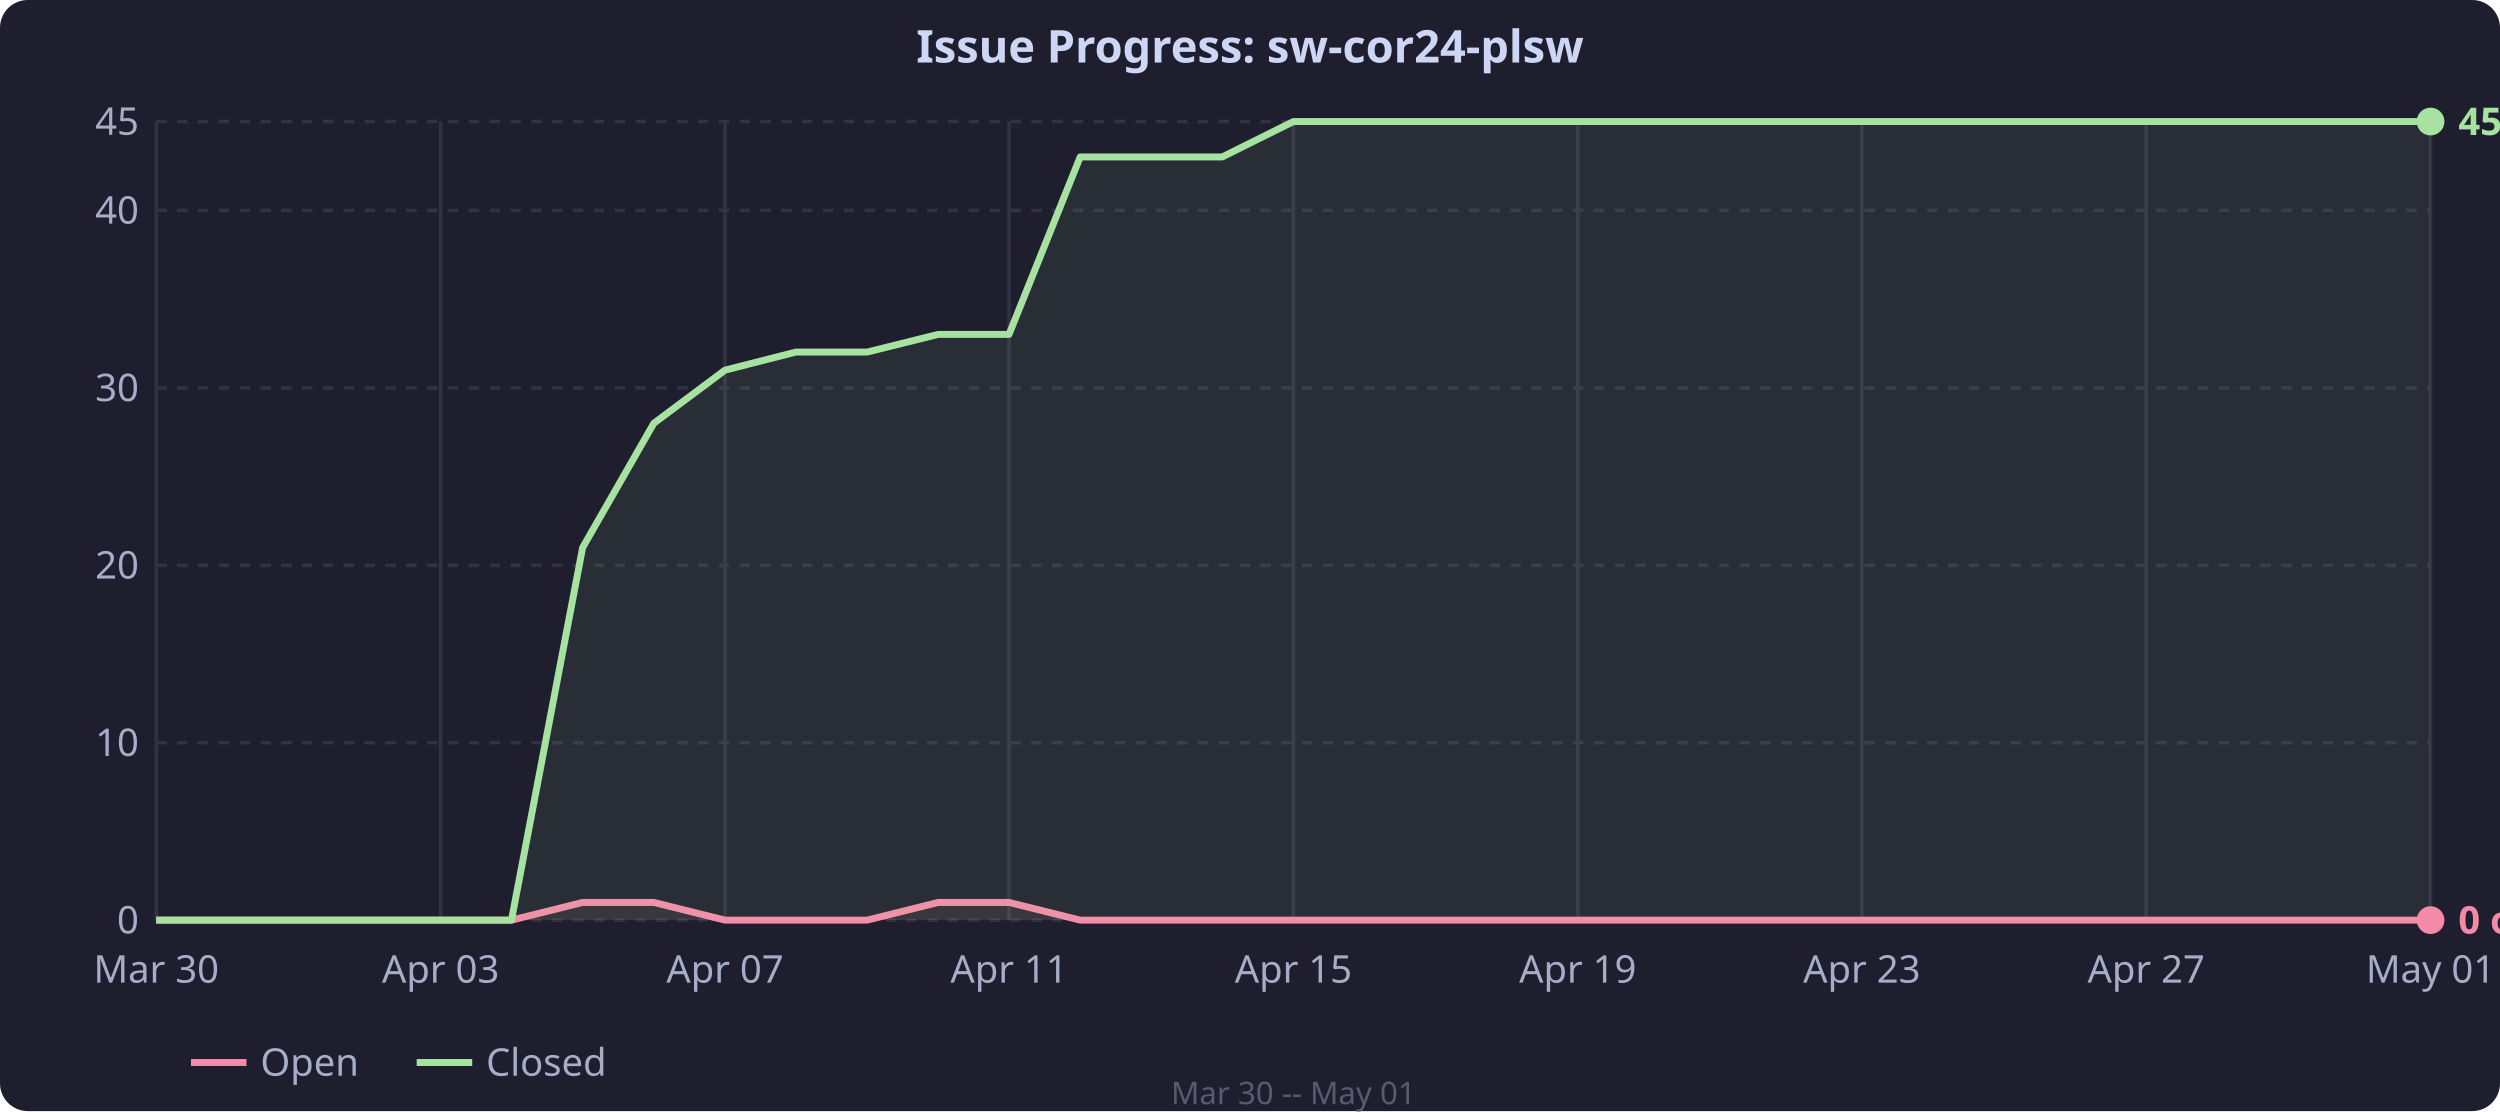
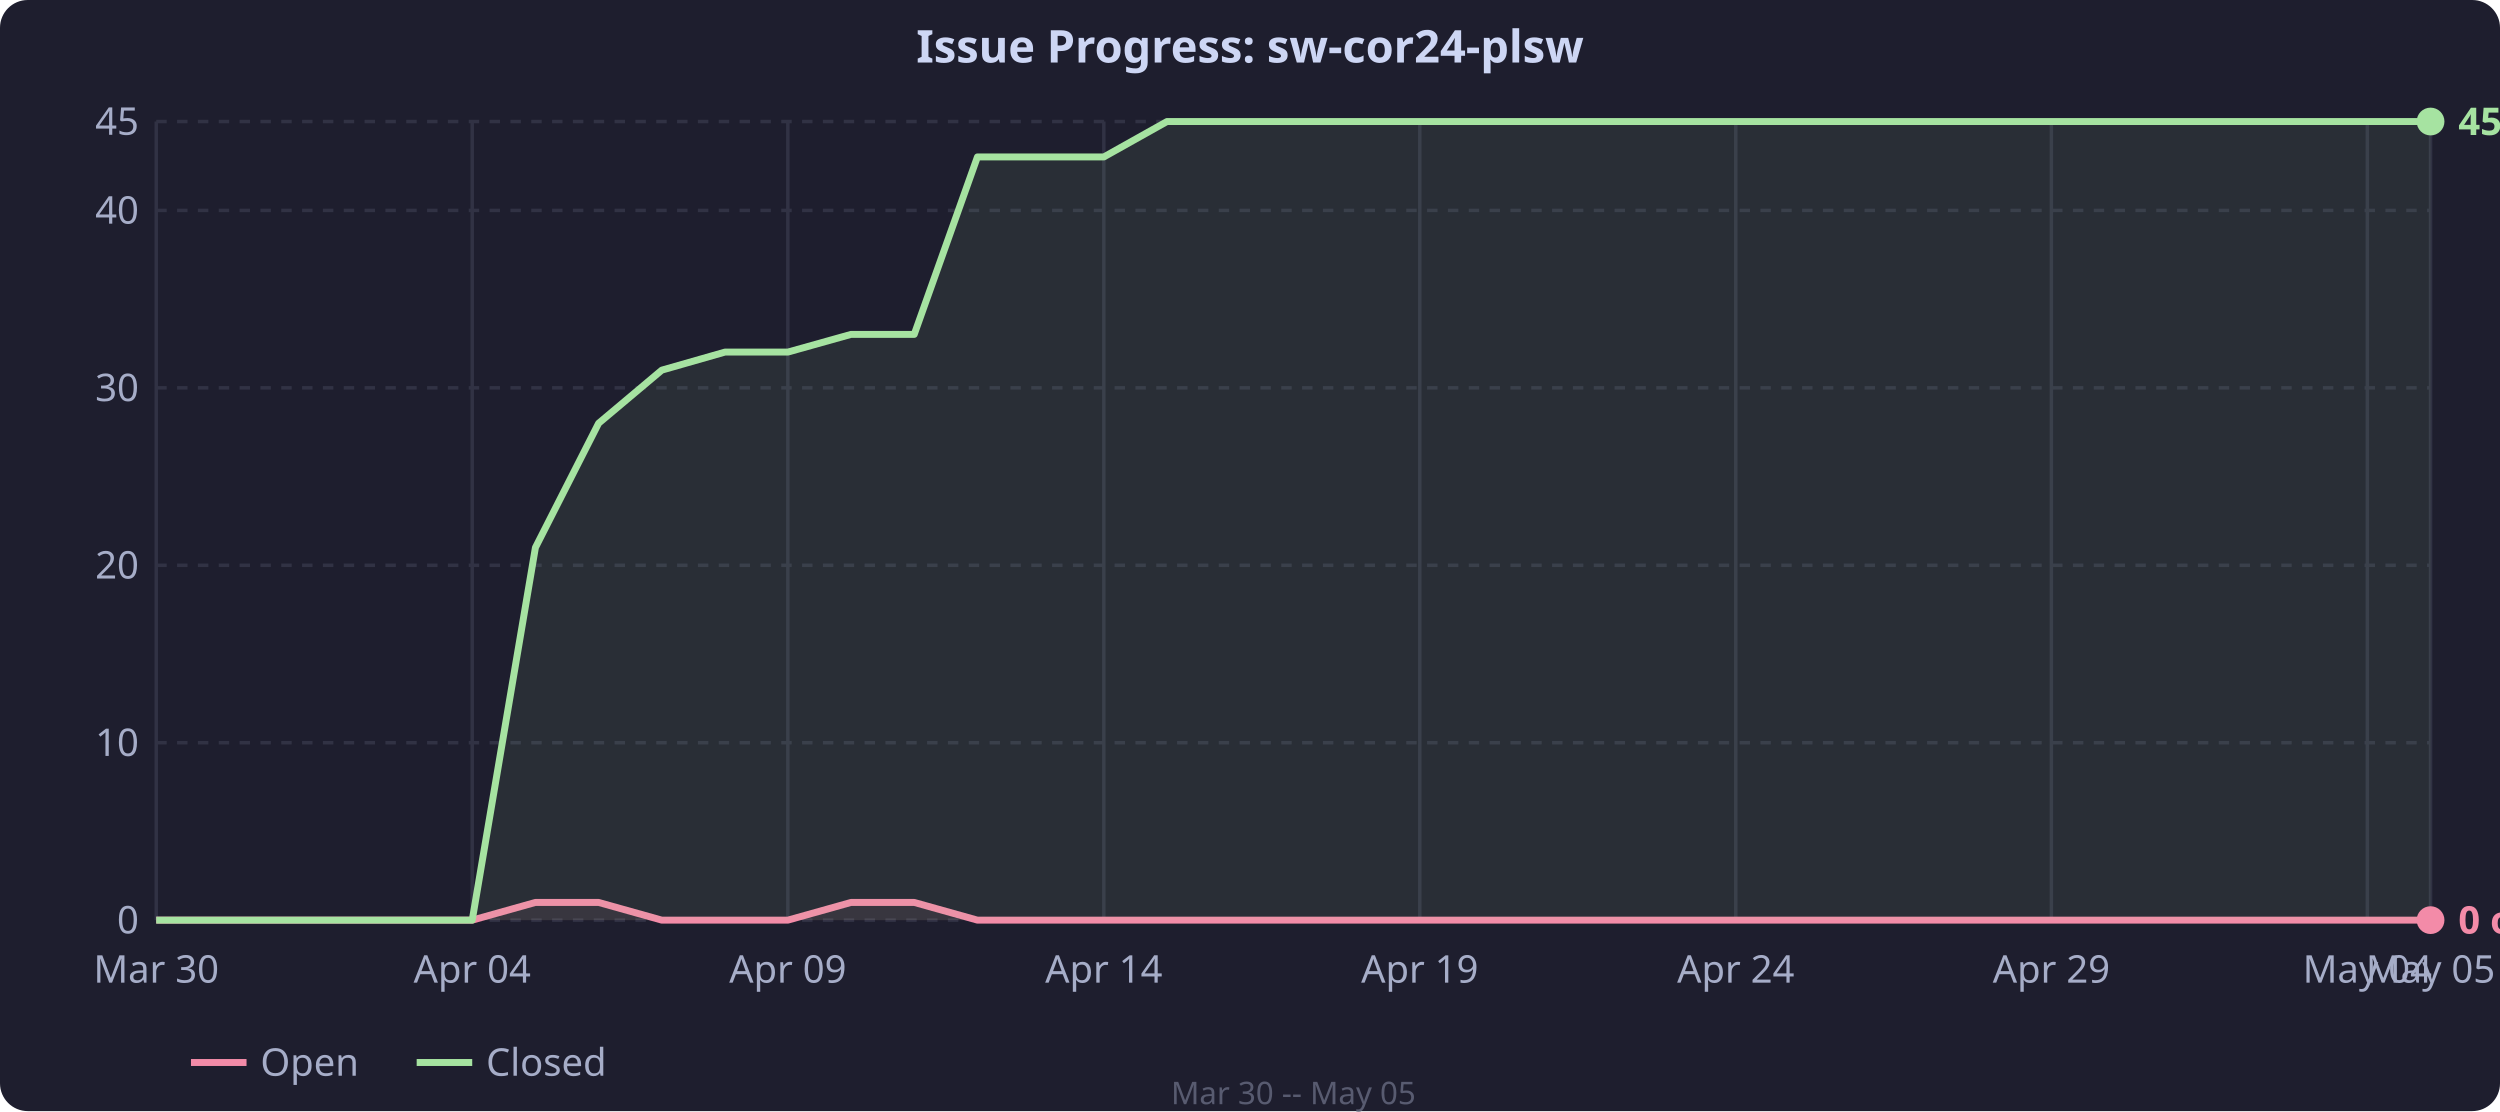
<svg xmlns="http://www.w3.org/2000/svg" viewBox="0 0 720 320" style="font-family: system-ui, sans-serif; font-size: 11px; color: #cdd6f4;">
  <rect width="720" height="320" fill="#1e1e2e" rx="8" />
  <line x1="45" y1="265.0" x2="700" y2="265.0" stroke="#313244" stroke-dasharray="3,3" />
  <text x="40" y="265.0" fill="#a6adc8" text-anchor="end" dominant-baseline="middle">0</text>
  <line x1="45" y1="213.9" x2="700" y2="213.9" stroke="#313244" stroke-dasharray="3,3" />
  <text x="40" y="213.9" fill="#a6adc8" text-anchor="end" dominant-baseline="middle">10</text>
  <line x1="45" y1="162.8" x2="700" y2="162.8" stroke="#313244" stroke-dasharray="3,3" />
  <text x="40" y="162.8" fill="#a6adc8" text-anchor="end" dominant-baseline="middle">20</text>
  <line x1="45" y1="111.7" x2="700" y2="111.7" stroke="#313244" stroke-dasharray="3,3" />
  <text x="40" y="111.7" fill="#a6adc8" text-anchor="end" dominant-baseline="middle">30</text>
  <line x1="45" y1="60.6" x2="700" y2="60.6" stroke="#313244" stroke-dasharray="3,3" />
  <text x="40" y="60.6" fill="#a6adc8" text-anchor="end" dominant-baseline="middle">40</text>
  <line x1="45" y1="35.0" x2="700" y2="35.0" stroke="#313244" stroke-dasharray="3,3" />
  <text x="40" y="35.0" fill="#a6adc8" text-anchor="end" dominant-baseline="middle">45</text>
  <text x="45.0" y="283" fill="#a6adc8" text-anchor="middle">Mar 30</text>
  <line x1="45.0" y1="35" x2="45.0" y2="265" stroke="#313244" />
-   <text x="126.9" y="283" fill="#a6adc8" text-anchor="middle">Apr 03</text>
-   <line x1="126.9" y1="35" x2="126.9" y2="265" stroke="#313244" />
-   <text x="208.8" y="283" fill="#a6adc8" text-anchor="middle">Apr 07</text>
-   <line x1="208.8" y1="35" x2="208.8" y2="265" stroke="#313244" />
-   <text x="290.6" y="283" fill="#a6adc8" text-anchor="middle">Apr 11</text>
-   <line x1="290.6" y1="35" x2="290.6" y2="265" stroke="#313244" />
-   <text x="372.5" y="283" fill="#a6adc8" text-anchor="middle">Apr 15</text>
-   <line x1="372.5" y1="35" x2="372.5" y2="265" stroke="#313244" />
-   <text x="454.4" y="283" fill="#a6adc8" text-anchor="middle">Apr 19</text>
-   <line x1="454.4" y1="35" x2="454.4" y2="265" stroke="#313244" />
-   <text x="536.2" y="283" fill="#a6adc8" text-anchor="middle">Apr 23</text>
-   <line x1="536.2" y1="35" x2="536.2" y2="265" stroke="#313244" />
-   <text x="618.1" y="283" fill="#a6adc8" text-anchor="middle">Apr 27</text>
-   <line x1="618.1" y1="35" x2="618.1" y2="265" stroke="#313244" />
-   <text x="700.0" y="283" fill="#a6adc8" text-anchor="middle">May 01</text>
+   <text x="136.0" y="283" fill="#a6adc8" text-anchor="middle">Apr 04</text>
+   <line x1="136.0" y1="35" x2="136.0" y2="265" stroke="#313244" />
+   <text x="226.9" y="283" fill="#a6adc8" text-anchor="middle">Apr 09</text>
+   <line x1="226.9" y1="35" x2="226.9" y2="265" stroke="#313244" />
+   <text x="317.9" y="283" fill="#a6adc8" text-anchor="middle">Apr 14</text>
+   <line x1="317.9" y1="35" x2="317.9" y2="265" stroke="#313244" />
+   <text x="408.9" y="283" fill="#a6adc8" text-anchor="middle">Apr 19</text>
+   <line x1="408.9" y1="35" x2="408.9" y2="265" stroke="#313244" />
+   <text x="499.9" y="283" fill="#a6adc8" text-anchor="middle">Apr 24</text>
+   <line x1="499.9" y1="35" x2="499.9" y2="265" stroke="#313244" />
+   <text x="590.8" y="283" fill="#a6adc8" text-anchor="middle">Apr 29</text>
+   <line x1="590.8" y1="35" x2="590.8" y2="265" stroke="#313244" />
+   <text x="681.8" y="283" fill="#a6adc8" text-anchor="middle">May 04</text>
+   <line x1="681.8" y1="35" x2="681.8" y2="265" stroke="#313244" />
+   <text x="700.0" y="283" fill="#a6adc8" text-anchor="middle">May 05</text>
  <line x1="700.0" y1="35" x2="700.0" y2="265" stroke="#313244" />
-   <polygon fill="rgba(243,139,168,0.08)" points="45.0,265.0 65.5,265.0 85.9,265.0 106.4,265.0 126.9,265.0 147.3,265.0 167.8,259.9 188.3,259.9 208.8,265.0 229.2,265.0 249.7,265.0 270.2,259.9 290.6,259.9 311.1,265.0 331.6,265.0 352.0,265.0 372.5,265.0 393.0,265.0 413.4,265.0 433.9,265.0 454.4,265.0 474.8,265.0 495.3,265.0 515.8,265.0 536.2,265.0 556.7,265.0 577.2,265.0 597.7,265.0 618.1,265.0 638.6,265.0 659.1,265.0 679.5,265.0 700.0,265.0 700.0,265.0 45.0,265.0" />
-   <polyline fill="none" stroke="#f38ba8" stroke-width="2" stroke-linejoin="round" points="45.0,265.0 65.5,265.0 85.9,265.0 106.4,265.0 126.9,265.0 147.3,265.0 167.8,259.9 188.3,259.9 208.8,265.0 229.2,265.0 249.7,265.0 270.2,259.9 290.6,259.9 311.1,265.0 331.6,265.0 352.0,265.0 372.5,265.0 393.0,265.0 413.4,265.0 433.9,265.0 454.4,265.0 474.8,265.0 495.3,265.0 515.8,265.0 536.2,265.0 556.7,265.0 577.2,265.0 597.7,265.0 618.1,265.0 638.6,265.0 659.1,265.0 679.5,265.0 700.0,265.0" />
-   <polygon fill="rgba(166,227,161,0.08)" points="45.0,265.0 65.5,265.0 85.9,265.0 106.4,265.0 126.9,265.0 147.3,265.0 167.8,157.7 188.3,121.9 208.8,106.6 229.2,101.4 249.7,101.4 270.2,96.3 290.6,96.3 311.1,45.2 331.6,45.2 352.0,45.2 372.5,35.0 393.0,35.0 413.4,35.0 433.9,35.0 454.4,35.0 474.8,35.0 495.3,35.0 515.8,35.0 536.2,35.0 556.7,35.0 577.2,35.0 597.7,35.0 618.1,35.0 638.6,35.0 659.1,35.0 679.5,35.0 700.0,35.0 700.0,265.0 45.0,265.0" />
-   <polyline fill="none" stroke="#a6e3a1" stroke-width="2" stroke-linejoin="round" points="45.0,265.0 65.5,265.0 85.9,265.0 106.4,265.0 126.9,265.0 147.3,265.0 167.8,157.7 188.3,121.9 208.8,106.6 229.2,101.4 249.7,101.4 270.2,96.3 290.6,96.3 311.1,45.2 331.6,45.2 352.0,45.2 372.5,35.0 393.0,35.0 413.4,35.0 433.9,35.0 454.4,35.0 474.8,35.0 495.3,35.0 515.8,35.0 536.2,35.0 556.7,35.0 577.2,35.0 597.7,35.0 618.1,35.0 638.6,35.0 659.1,35.0 679.5,35.0 700.0,35.0" />
+   <polygon fill="rgba(243,139,168,0.08)" points="45.0,265.0 63.2,265.0 81.4,265.0 99.6,265.0 117.8,265.0 136.0,265.0 154.2,259.9 172.4,259.9 190.6,265.0 208.8,265.0 226.9,265.0 245.1,259.9 263.3,259.9 281.5,265.0 299.7,265.0 317.9,265.0 336.1,265.0 354.3,265.0 372.5,265.0 390.7,265.0 408.9,265.0 427.1,265.0 445.3,265.0 463.5,265.0 481.7,265.0 499.9,265.0 518.1,265.0 536.2,265.0 554.4,265.0 572.6,265.0 590.8,265.0 609.0,265.0 627.2,265.0 645.4,265.0 663.6,265.0 681.8,265.0 700.0,265.0 700.0,265.0 45.0,265.0" />
+   <polyline fill="none" stroke="#f38ba8" stroke-width="2" stroke-linejoin="round" points="45.0,265.0 63.2,265.0 81.4,265.0 99.6,265.0 117.8,265.0 136.0,265.0 154.2,259.9 172.4,259.9 190.6,265.0 208.8,265.0 226.9,265.0 245.1,259.9 263.3,259.9 281.5,265.0 299.7,265.0 317.9,265.0 336.1,265.0 354.3,265.0 372.5,265.0 390.7,265.0 408.9,265.0 427.1,265.0 445.3,265.0 463.5,265.0 481.7,265.0 499.9,265.0 518.1,265.0 536.2,265.0 554.4,265.0 572.6,265.0 590.8,265.0 609.0,265.0 627.2,265.0 645.4,265.0 663.6,265.0 681.8,265.0 700.0,265.0" />
+   <polygon fill="rgba(166,227,161,0.08)" points="45.0,265.0 63.2,265.0 81.4,265.0 99.6,265.0 117.8,265.0 136.0,265.0 154.2,157.7 172.4,121.9 190.6,106.6 208.8,101.4 226.9,101.4 245.1,96.3 263.3,96.3 281.5,45.2 299.7,45.2 317.9,45.2 336.1,35.0 354.3,35.0 372.5,35.0 390.7,35.0 408.9,35.0 427.1,35.0 445.3,35.0 463.5,35.0 481.7,35.0 499.9,35.0 518.1,35.0 536.2,35.0 554.4,35.0 572.6,35.0 590.8,35.0 609.0,35.0 627.2,35.0 645.4,35.0 663.6,35.0 681.8,35.0 700.0,35.0 700.0,265.0 45.0,265.0" />
+   <polyline fill="none" stroke="#a6e3a1" stroke-width="2" stroke-linejoin="round" points="45.0,265.0 63.2,265.0 81.4,265.0 99.6,265.0 117.8,265.0 136.0,265.0 154.2,157.7 172.4,121.9 190.6,106.6 208.8,101.4 226.9,101.4 245.1,96.3 263.3,96.3 281.5,45.2 299.7,45.2 317.9,45.2 336.1,35.0 354.3,35.0 372.5,35.0 390.7,35.0 408.9,35.0 427.1,35.0 445.3,35.0 463.5,35.0 481.7,35.0 499.9,35.0 518.1,35.0 536.2,35.0 554.4,35.0 572.6,35.0 590.8,35.0 609.0,35.0 627.2,35.0 645.4,35.0 663.6,35.0 681.8,35.0 700.0,35.0" />
  <circle cx="700.0" cy="265.0" r="4" fill="#f38ba8" />
  <circle cx="700.0" cy="35.0" r="4" fill="#a6e3a1" />
  <text x="708.0" y="265.0" fill="#f38ba8" text-anchor="start" dominant-baseline="middle" font-size="11px" font-weight="600">0 open</text>
  <text x="708.0" y="35.0" fill="#a6e3a1" text-anchor="start" dominant-baseline="middle" font-size="11px" font-weight="600">45 closed</text>
  <text x="360" y="18" fill="#cdd6f4" text-anchor="middle" font-size="13px" font-weight="600">Issue Progress: sw-cor24-plsw</text>
  <line x1="55" y1="306" x2="71" y2="306" stroke="#f38ba8" stroke-width="2" />
  <text x="75" y="306" fill="#a6adc8" dominant-baseline="middle">Open</text>
  <line x1="120" y1="306" x2="136" y2="306" stroke="#a6e3a1" stroke-width="2" />
  <text x="140" y="306" fill="#a6adc8" dominant-baseline="middle">Closed</text>
-   <text x="372.5" y="318" fill="#585b70" text-anchor="middle" font-size="9px">Mar 30 -- May 01</text>
+   <text x="372.5" y="318" fill="#585b70" text-anchor="middle" font-size="9px">Mar 30 -- May 05</text>
</svg>
